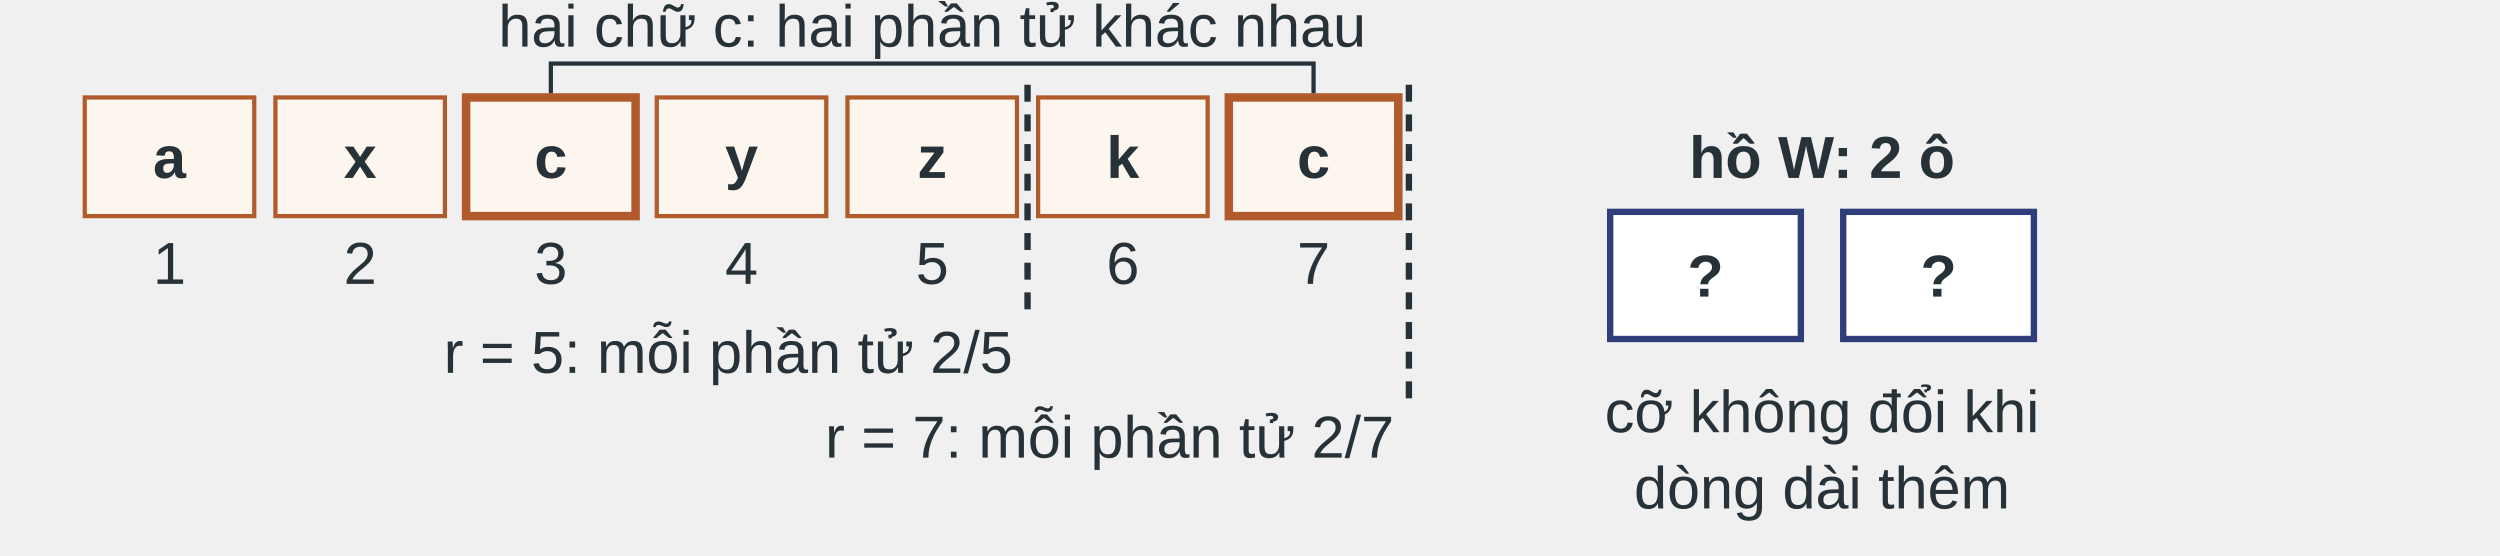
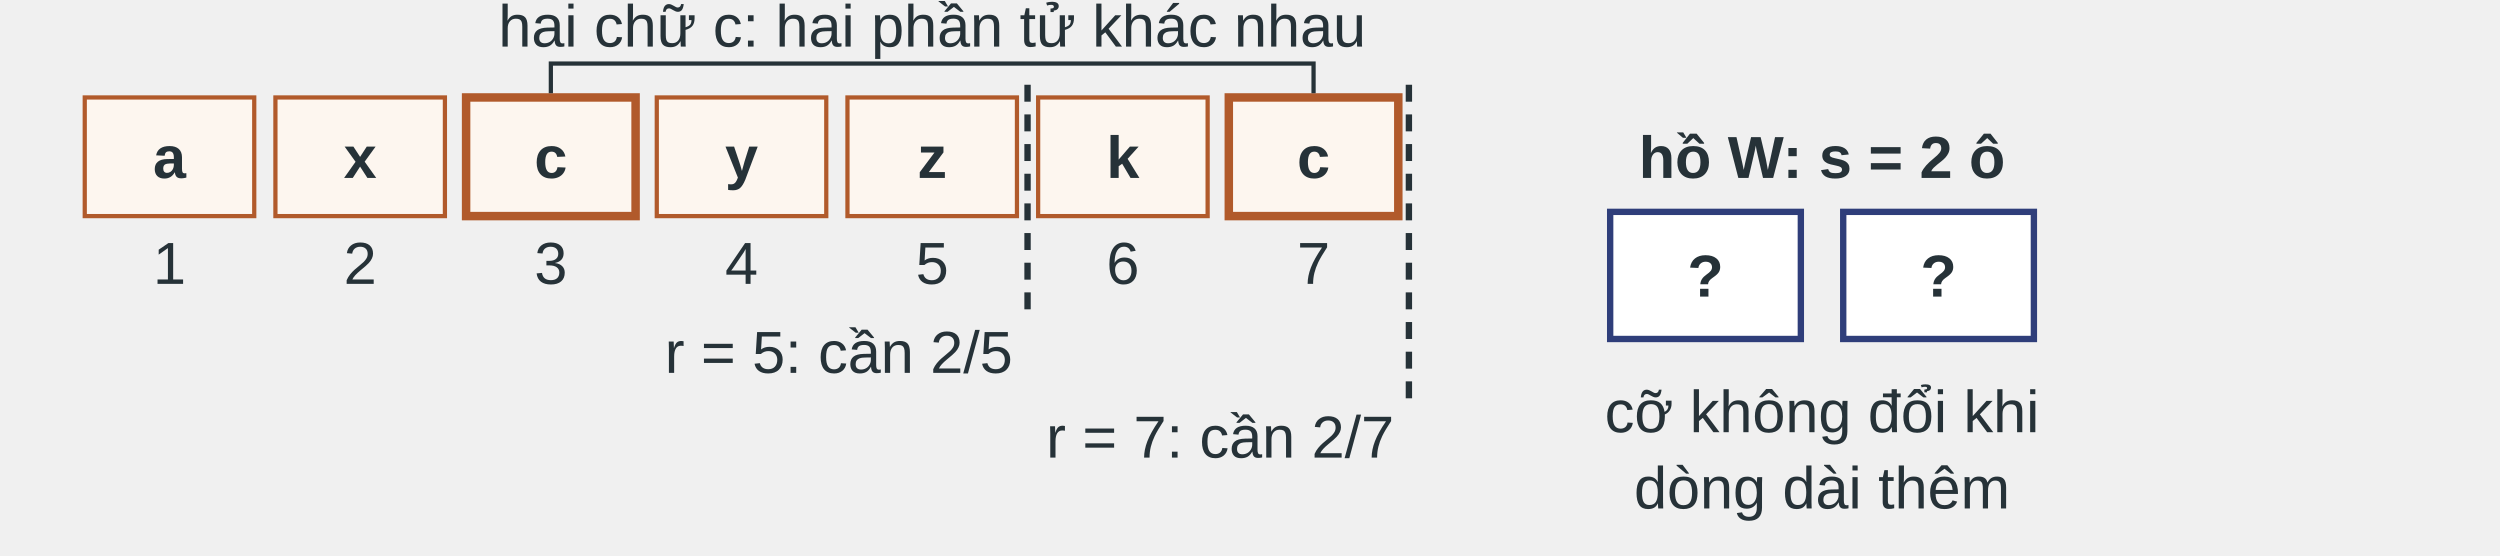
<svg xmlns="http://www.w3.org/2000/svg" viewBox="0 0 1180 262" role="img" aria-labelledby="bmc-t bmc-d">
  <g font-family="Arial,Helvetica,sans-serif" font-size="28" fill="#263238">
    <rect x="40" y="46" width="80" height="56" fill="#fdf6ef" stroke="#b15a2b" stroke-width="2" />
    <text x="80" y="84" text-anchor="middle" font-weight="700">a</text>
    <text x="80" y="134" text-anchor="middle">1</text>
    <rect x="130" y="46" width="80" height="56" fill="#fdf6ef" stroke="#b15a2b" stroke-width="2" />
    <text x="170" y="84" text-anchor="middle" font-weight="700">x</text>
    <text x="170" y="134" text-anchor="middle">2</text>
    <rect x="220" y="46" width="80" height="56" fill="#fdf6ef" stroke="#b15a2b" stroke-width="4" />
    <text x="260" y="84" text-anchor="middle" font-weight="700">c</text>
    <text x="260" y="134" text-anchor="middle">3</text>
    <rect x="310" y="46" width="80" height="56" fill="#fdf6ef" stroke="#b15a2b" stroke-width="2" />
    <text x="350" y="84" text-anchor="middle" font-weight="700">y</text>
    <text x="350" y="134" text-anchor="middle">4</text>
    <rect x="400" y="46" width="80" height="56" fill="#fdf6ef" stroke="#b15a2b" stroke-width="2" />
    <text x="440" y="84" text-anchor="middle" font-weight="700">z</text>
    <text x="440" y="134" text-anchor="middle">5</text>
    <rect x="490" y="46" width="80" height="56" fill="#fdf6ef" stroke="#b15a2b" stroke-width="2" />
    <text x="530" y="84" text-anchor="middle" font-weight="700">k</text>
    <text x="530" y="134" text-anchor="middle">6</text>
    <rect x="580" y="46" width="80" height="56" fill="#fdf6ef" stroke="#b15a2b" stroke-width="4" />
    <text x="620" y="84" text-anchor="middle" font-weight="700">c</text>
    <text x="620" y="134" text-anchor="middle">7</text>
    <path d="M260,44 L260,30 L620,30 L620,44" fill="none" stroke="#263238" stroke-width="2" />
    <text x="440" y="22" text-anchor="middle">hai chữ c: hai phần tử khác nhau</text>
    <path d="M485,40 L485,150" stroke="#263238" stroke-width="3" stroke-dasharray="8 6" />
    <path d="M665,40 L665,190" stroke="#263238" stroke-width="3" stroke-dasharray="8 6" />
-     <text x="478" y="176" text-anchor="end">r = 5: mỗi phần tử 2/5</text>
-     <text x="658" y="216" text-anchor="end">r = 7: mỗi phần tử 2/7</text>
-     <text x="860" y="84" text-anchor="middle" font-weight="700">hồ W: 2 ô</text>
+     <text x="478" y="176" text-anchor="end">r = 5: cần 2/5</text>
+     <text x="658" y="216" text-anchor="end">r = 7: cần 2/7</text>
+     <text x="860" y="84" text-anchor="middle" font-weight="700">hồ W: s = 2 ô</text>
    <rect x="760" y="100" width="90" height="60" fill="#ffffff" stroke="#2f3e7a" stroke-width="3" />
    <rect x="870" y="100" width="90" height="60" fill="#ffffff" stroke="#2f3e7a" stroke-width="3" />
    <text x="805" y="140" text-anchor="middle" font-weight="700">?</text>
    <text x="915" y="140" text-anchor="middle" font-weight="700">?</text>
    <text x="860" y="204" text-anchor="middle">cỡ không đổi khi</text>
    <text x="860" y="240" text-anchor="middle">dòng dài thêm</text>
  </g>
</svg>
